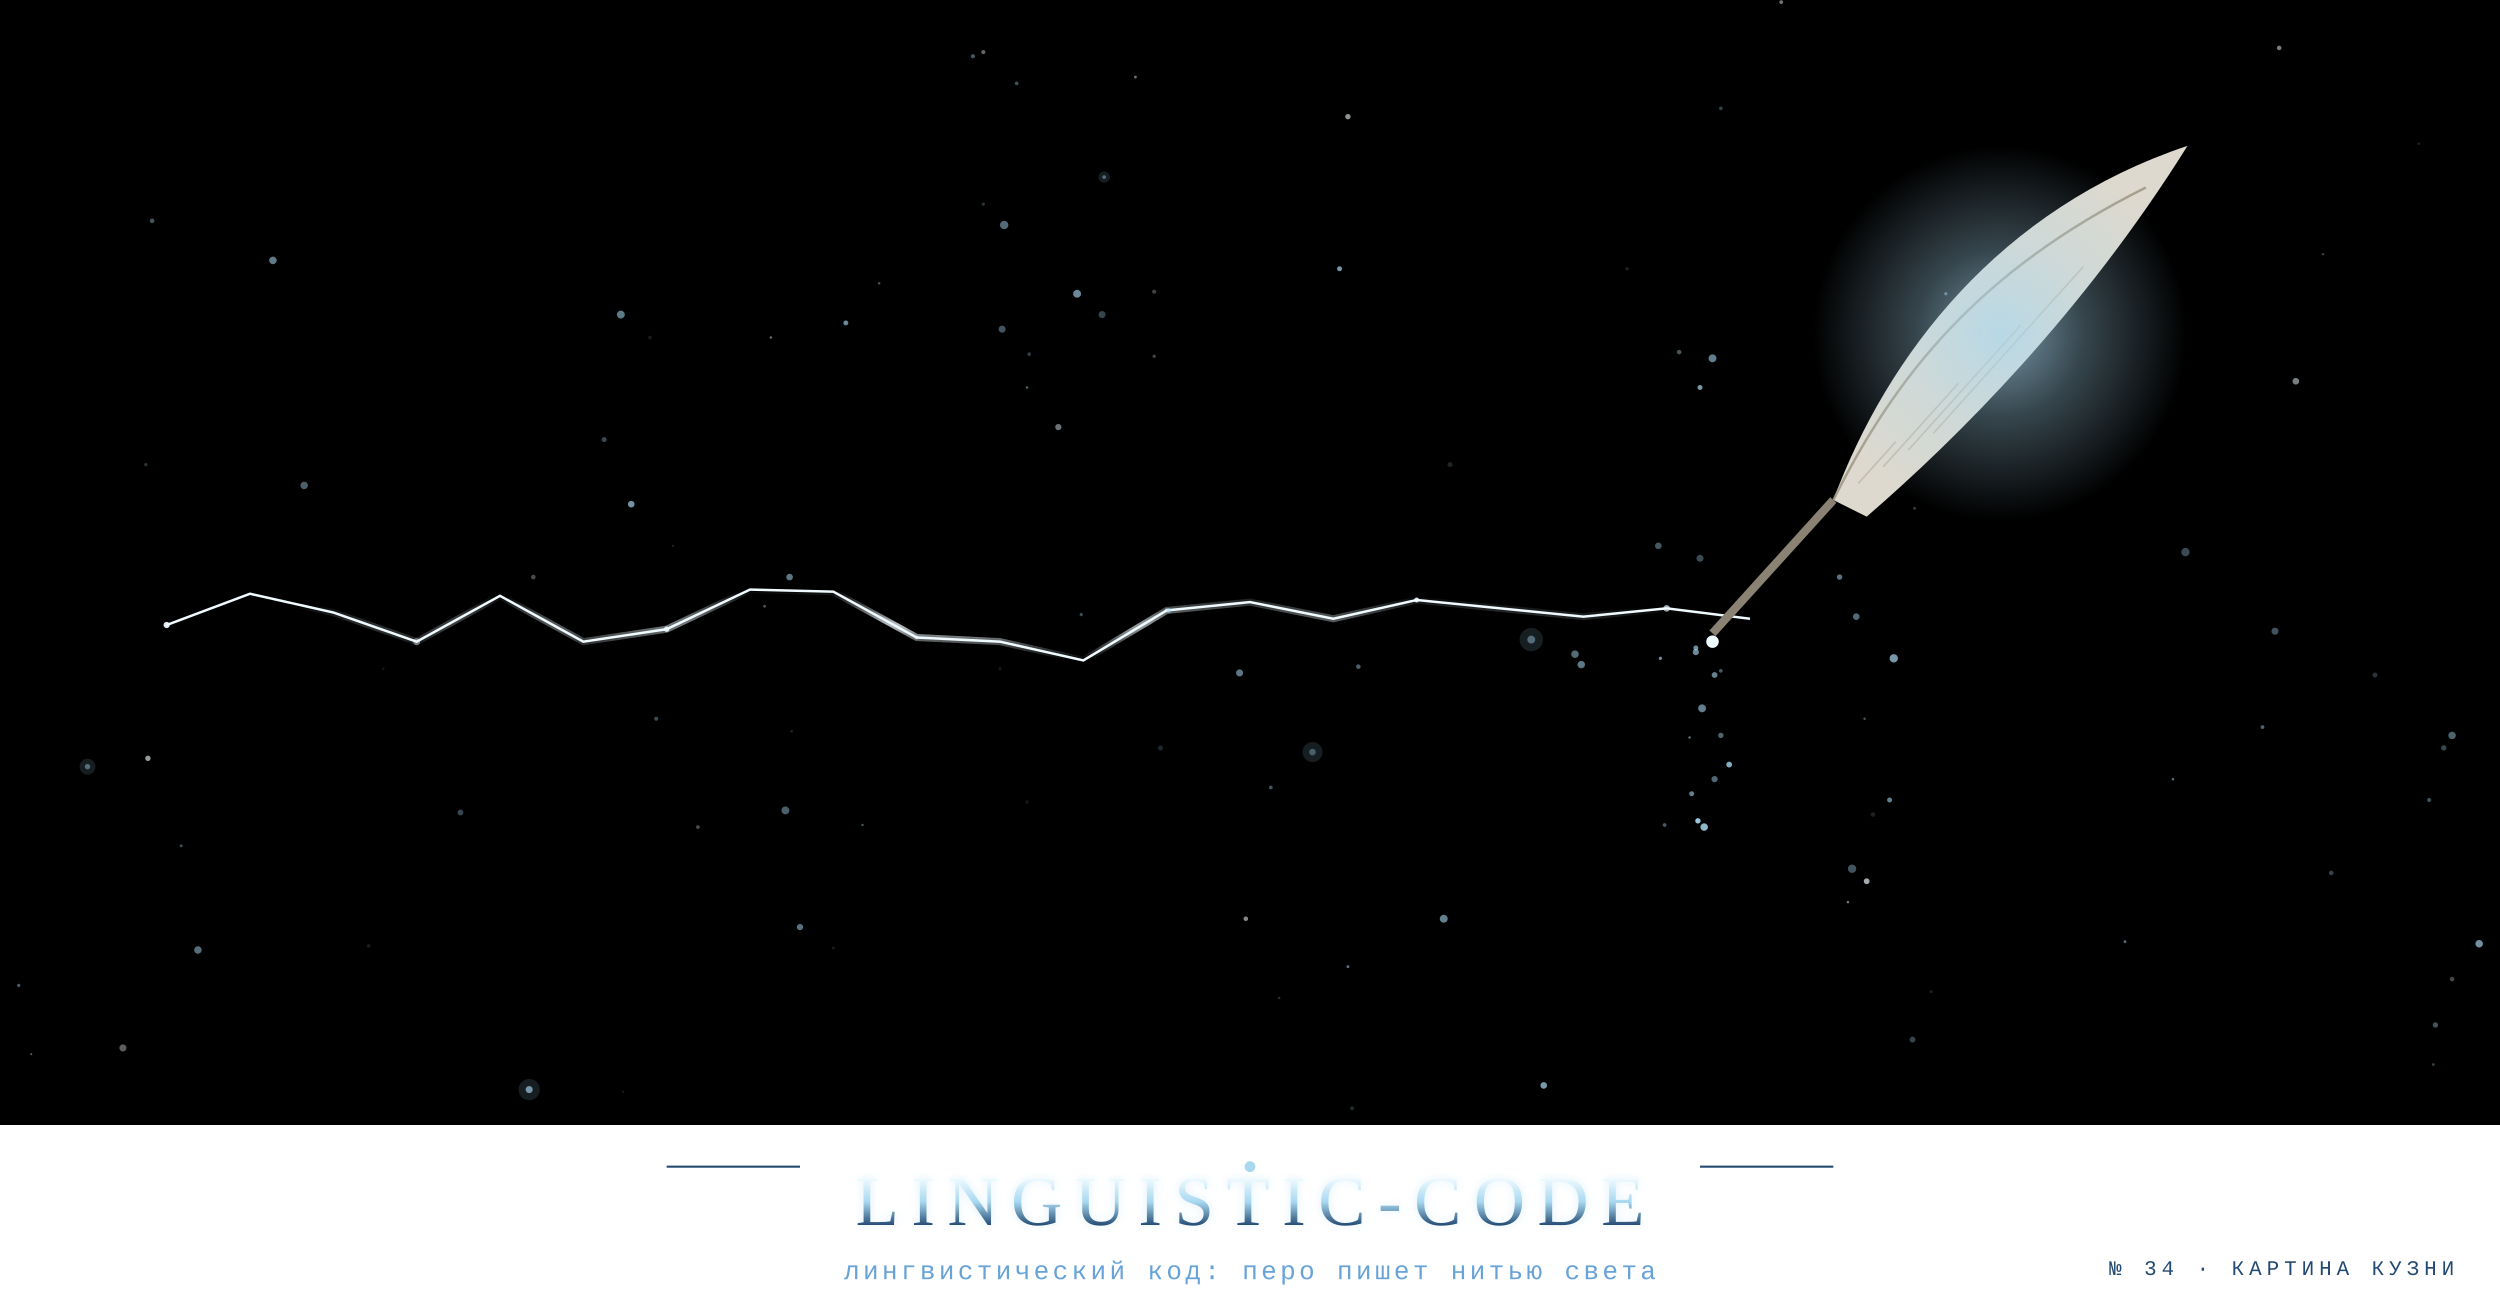
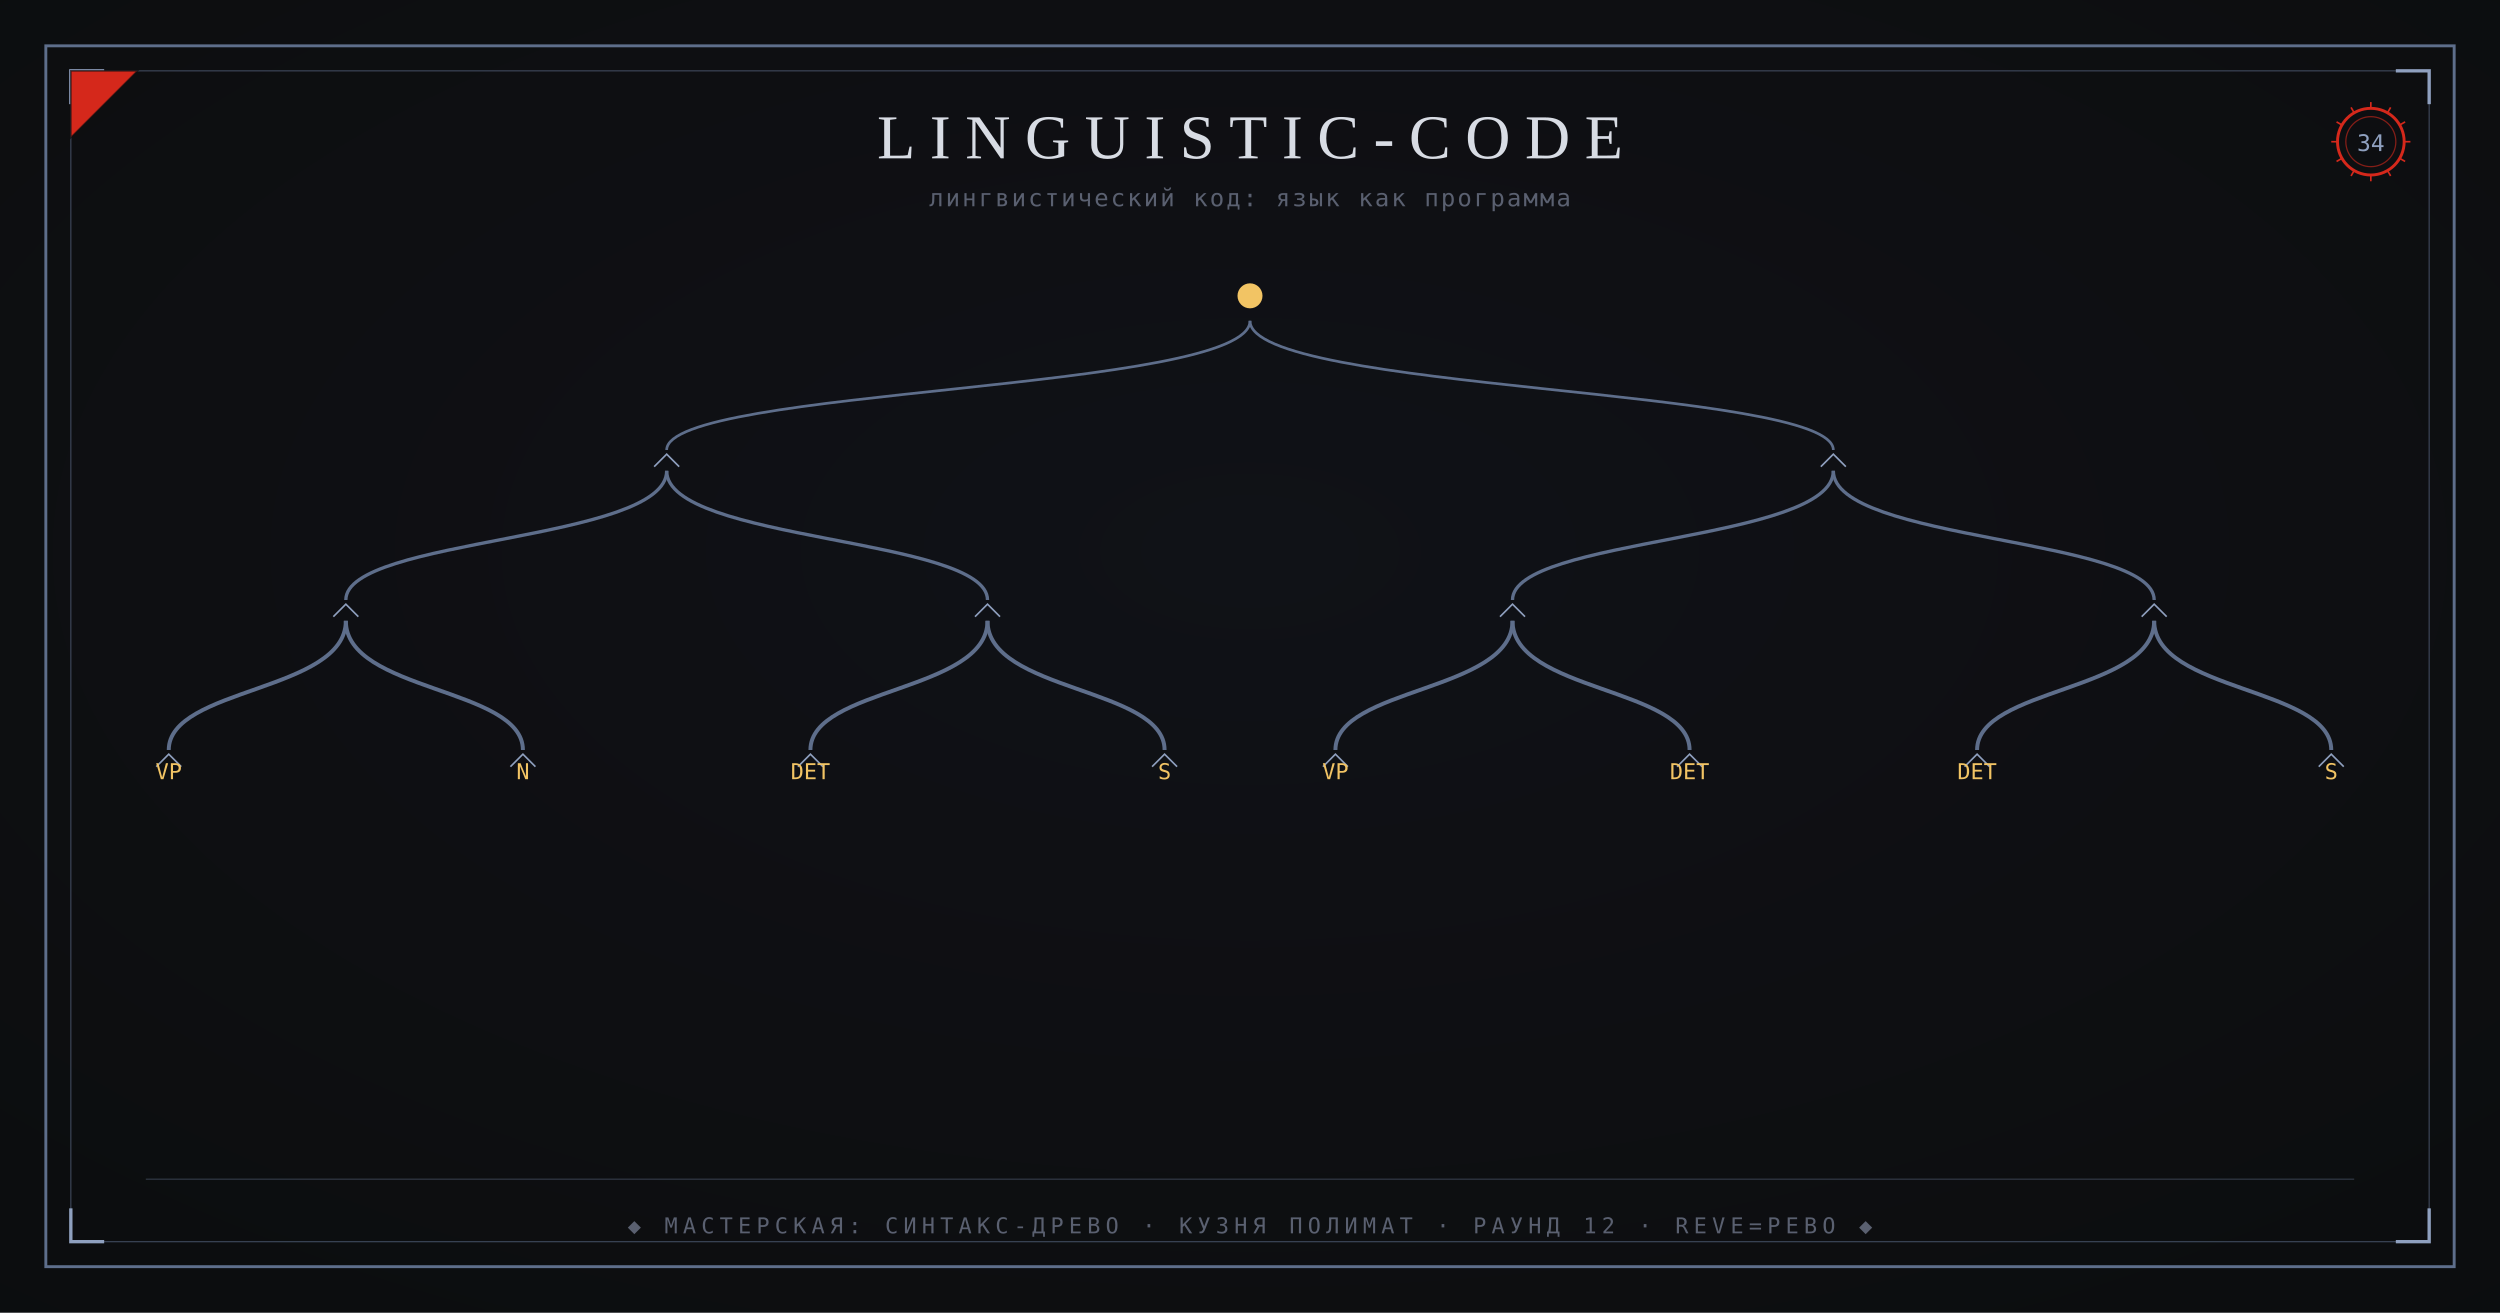
- <svg xmlns="http://www.w3.org/2000/svg" viewBox="0 0 1200 630" width="1200" height="630" role="img">
-   <defs>
-     <linearGradient id="bg" x1="0" y1="0" x2="0" y2="1">
-       <stop offset="0" stop-color="#030202" />
-       <stop offset=".55" stop-color="#0A0705" />
-       <stop offset="1" stop-color="#060403" />
-     </linearGradient>
-     <radialGradient id="vig" cx=".5" cy=".46" r=".75">
-       <stop offset=".55" stop-color="#000" stop-opacity="0" />
-       <stop offset="1" stop-color="#000" stop-opacity=".82" />
-     </radialGradient>
-   </defs>
-   <rect width="1200" height="540" fill="url(#bg)" />
-   <defs>
-     <filter id="neb" x="-20%" y="-20%" width="140%" height="140%">
-       <feTurbulence type="fractalNoise" baseFrequency="0.003 0.012" numOctaves="4" seed="141" result="n" />
-       <feColorMatrix in="n" type="matrix" values="0 0 0 0 0.659  0 0 0 0 0.847  0 0 0 0 0.941  0 0 0 0.63 -0.35" />
-       <feGaussianBlur stdDeviation="2" />
-     </filter>
-     <filter id="neb2" x="-20%" y="-20%" width="140%" height="140%">
-       <feTurbulence type="fractalNoise" baseFrequency="0.007 0.004" numOctaves="3" seed="148" result="n" />
-       <feColorMatrix in="n" type="matrix" values="0 0 0 0 0.788  0 0 0 0 0.659  0 0 0 0 0.361  0 0 0 0.42 -0.49" />
-       <feGaussianBlur stdDeviation="1.6" />
-     </filter>
-     <radialGradient id="ln">
-       <stop offset="0" stop-color="#F0FBFF" stop-opacity="0.9" />
-       <stop offset=".45" stop-color="#F0FBFF" stop-opacity="0.41" />
-       <stop offset="1" stop-color="#F0FBFF" stop-opacity="0" />
-     </radialGradient>
-     <radialGradient id="gl">
-       <stop offset="0" stop-color="#A8D8F0" stop-opacity="0.7" />
-       <stop offset=".45" stop-color="#A8D8F0" stop-opacity="0.32" />
-       <stop offset="1" stop-color="#A8D8F0" stop-opacity="0" />
-     </radialGradient>
-   </defs>
-   <rect width="1200" height="540" opacity="2.75" />
-   <path d="M80 300 L120 285 L160 294 L200 308 L240 286 L280 308 L320 302 L360 283 L400 284 L440 306 L480 308 L520 317 L560 293 L600 289 L640 297 L680 288 L720 292 L760 296 L800 292 L840 297" stroke="url(#ln)" stroke-width="3.4" fill="none" opacity=".9" />
-   <path d="M80 300 L120 285 L160 294 L200 308 L240 286 L280 308 L320 302 L360 283 L400 284 L440 306 L480 308 L520 317 L560 293 L600 289 L640 297 L680 288 L720 292 L760 296 L800 292 L840 297" stroke="#F0FBFF" stroke-width="1.2" fill="none" />
-   <circle cx="80" cy="300" r="1.5" fill="#F0FBFF" opacity="0.94" />
-   <circle cx="200" cy="308" r="1.7" fill="#F0FBFF" opacity="0.44" />
-   <circle cx="320" cy="302" r="1.3" fill="#F0FBFF" opacity="0.88" />
-   <circle cx="440" cy="306" r="0.9" fill="#F0FBFF" opacity="0.56" />
-   <circle cx="560" cy="293" r="0.9" fill="#F0FBFF" opacity="0.77" />
-   <circle cx="680" cy="288" r="1.2" fill="#F0FBFF" opacity="0.87" />
-   <circle cx="800" cy="292" r="1.6" fill="#F0FBFF" opacity="0.66" />
-   <path d="M880 240 C 906 170 960 100 1050 70 C 1000 150 940 210 896 248 Z" fill="#E8E4D8" opacity=".95" />
-   <path d="M880 240 C 910 180 950 130 1030 90" stroke="#9A9280" stroke-width="1.2" fill="none" opacity=".8" />
-   <path d="M880 240 L880 240" stroke="#B8B2A0" stroke-width=".8" opacity=".7" />
-   <path d="M892 232 L910 212" stroke="#B8B2A0" stroke-width=".8" opacity=".7" />
-   <path d="M904 224 L940 184" stroke="#B8B2A0" stroke-width=".8" opacity=".7" />
-   <path d="M916 216 L970 156" stroke="#B8B2A0" stroke-width=".8" opacity=".7" />
-   <path d="M928 208 L1000 128" stroke="#B8B2A0" stroke-width=".8" opacity=".7" />
-   <path d="M880 240 L822 304" stroke="#8A8272" stroke-width="4" />
-   <circle cx="822" cy="308" r="3" fill="#F0FBFF" />
-   <circle cx="960.0" cy="160.0" r="90.0" fill="url(#gl)" />
-   <circle cx="826" cy="353" r="1.3" fill="#A8D8F0" opacity="0.46" />
-   <circle cx="811" cy="354" r="0.6" fill="#A8D8F0" opacity="0.54" />
-   <circle cx="797" cy="316" r="0.8" fill="#A8D8F0" opacity="0.66" />
-   <circle cx="826" cy="322" r="0.9" fill="#A8D8F0" opacity="0.41" />
-   <circle cx="818" cy="397" r="1.8" fill="#A8D8F0" opacity="0.84" />
-   <circle cx="799" cy="396" r="0.9" fill="#A8D8F0" opacity="0.43" />
-   <circle cx="814" cy="313" r="1.5" fill="#A8D8F0" opacity="0.64" />
-   <circle cx="815" cy="394" r="1.3" fill="#A8D8F0" opacity="0.91" />
-   <circle cx="823" cy="374" r="1.5" fill="#A8D8F0" opacity="0.48" />
-   <circle cx="830" cy="367" r="1.4" fill="#A8D8F0" opacity="0.79" />
-   <circle cx="812" cy="381" r="1.2" fill="#A8D8F0" opacity="0.59" />
-   <circle cx="817" cy="340" r="1.9" fill="#A8D8F0" opacity="0.58" />
-   <circle cx="823" cy="324" r="1.4" fill="#A8D8F0" opacity="0.59" />
-   <circle cx="814" cy="311" r="1.2" fill="#A8D8F0" opacity="0.66" />
-   <circle cx="70" cy="223" r="0.8" fill="#A8D8F0" opacity="0.24" />
-   <circle cx="614" cy="479" r="0.6" fill="#F0FBFF" opacity="0.18" />
-   <circle cx="481" cy="158" r="1.7" fill="#A8D8F0" opacity="0.39" />
-   <circle cx="406" cy="155" r="1.2" fill="#A8D8F0" opacity="0.63" />
-   <circle cx="1169" cy="492" r="1.3" fill="#A8D8F0" opacity="0.39" />
-   <circle cx="1086" cy="349" r="0.9" fill="#A8D8F0" opacity="0.48" />
-   <circle cx="554" cy="140" r="1.0" fill="#F0FBFF" opacity="0.26" />
-   <circle cx="735" cy="307" r="5.6" fill="#A8D8F0" opacity=".14" />
-   <circle cx="735" cy="307" r="1.9" fill="#A8D8F0" opacity="0.42" />
-   <circle cx="400" cy="455" r="0.7" fill="#A8D8F0" opacity="0.13" />
-   <circle cx="1119" cy="419" r="1.1" fill="#A8D8F0" opacity="0.31" />
-   <circle cx="598" cy="441" r="1.1" fill="#F0FBFF" opacity="0.54" />
-   <circle cx="1043" cy="374" r="0.6" fill="#A8D8F0" opacity="0.53" />
-   <circle cx="822" cy="172" r="1.9" fill="#A8D8F0" opacity="0.58" />
-   <circle cx="781" cy="129" r="0.8" fill="#A8D8F0" opacity="0.17" />
-   <circle cx="816" cy="186" r="1.2" fill="#A8D8F0" opacity="0.70" />
-   <circle cx="1049" cy="265" r="2.0" fill="#A8D8F0" opacity="0.34" />
-   <circle cx="335" cy="397" r="0.9" fill="#F0FBFF" opacity="0.31" />
-   <circle cx="649" cy="532" r="1.0" fill="#A8D8F0" opacity="0.19" />
-   <circle cx="1166" cy="384" r="1.0" fill="#A8D8F0" opacity="0.37" />
-   <circle cx="545" cy="37" r="0.7" fill="#F0FBFF" opacity="0.44" />
-   <circle cx="1092" cy="303" r="1.7" fill="#A8D8F0" opacity="0.39" />
-   <circle cx="42" cy="368" r="3.8" fill="#A8D8F0" opacity=".14" />
-   <circle cx="42" cy="368" r="1.3" fill="#A8D8F0" opacity="0.43" />
-   <circle cx="472" cy="25" r="1.0" fill="#F0FBFF" opacity="0.41" />
-   <circle cx="221" cy="390" r="1.4" fill="#A8D8F0" opacity="0.33" />
-   <circle cx="59" cy="503" r="1.7" fill="#F0FBFF" opacity="0.38" />
-   <circle cx="493" cy="385" r="0.9" fill="#A8D8F0" opacity="0.10" />
-   <circle cx="472" cy="98" r="0.8" fill="#A8D8F0" opacity="0.24" />
-   <circle cx="891" cy="296" r="1.6" fill="#A8D8F0" opacity="0.49" />
-   <circle cx="855" cy="1" r="0.9" fill="#F0FBFF" opacity="0.47" />
-   <circle cx="647" cy="56" r="1.3" fill="#F0FBFF" opacity="0.58" />
-   <circle cx="1115" cy="122" r="0.6" fill="#A8D8F0" opacity="0.31" />
-   <circle cx="73" cy="106" r="1.1" fill="#A8D8F0" opacity="0.40" />
-   <circle cx="909" cy="316" r="2.0" fill="#A8D8F0" opacity="0.70" />
-   <circle cx="895" cy="345" r="0.6" fill="#A8D8F0" opacity="0.41" />
-   <circle cx="756" cy="314" r="1.8" fill="#A8D8F0" opacity="0.50" />
-   <circle cx="889" cy="417" r="2.0" fill="#A8D8F0" opacity="0.39" />
-   <circle cx="759" cy="319" r="1.8" fill="#A8D8F0" opacity="0.55" />
-   <circle cx="146" cy="233" r="1.8" fill="#A8D8F0" opacity="0.44" />
-   <circle cx="256" cy="277" r="1.1" fill="#F0FBFF" opacity="0.30" />
-   <circle cx="971" cy="157" r="0.5" fill="#A8D8F0" opacity="0.43" />
-   <circle cx="370" cy="162" r="0.6" fill="#F0FBFF" opacity="0.45" />
-   <circle cx="934" cy="141" r="0.8" fill="#A8D8F0" opacity="0.45" />
-   <circle cx="918" cy="499" r="1.4" fill="#A8D8F0" opacity="0.32" />
-   <circle cx="323" cy="262" r="0.5" fill="#F0FBFF" opacity="0.16" />
-   <circle cx="595" cy="323" r="1.7" fill="#A8D8F0" opacity="0.54" />
-   <circle cx="480" cy="321" r="0.8" fill="#A8D8F0" opacity="0.11" />
-   <circle cx="494" cy="170" r="0.9" fill="#A8D8F0" opacity="0.28" />
-   <circle cx="1177" cy="470" r="1.1" fill="#F0FBFF" opacity="0.29" />
-   <circle cx="95" cy="456" r="1.8" fill="#A8D8F0" opacity="0.51" />
-   <circle cx="9" cy="473" r="0.8" fill="#A8D8F0" opacity="0.43" />
-   <circle cx="1140" cy="324" r="1.2" fill="#A8D8F0" opacity="0.24" />
-   <circle cx="557" cy="359" r="1.2" fill="#A8D8F0" opacity="0.18" />
-   <circle cx="643" cy="129" r="1.2" fill="#A8D8F0" opacity="0.69" />
-   <circle cx="927" cy="476" r="0.7" fill="#F0FBFF" opacity="0.13" />
-   <circle cx="290" cy="211" r="1.2" fill="#A8D8F0" opacity="0.34" />
-   <circle cx="806" cy="169" r="1.1" fill="#A8D8F0" opacity="0.40" />
-   <circle cx="1190" cy="453" r="1.8" fill="#A8D8F0" opacity="0.67" />
-   <circle cx="298" cy="151" r="1.9" fill="#A8D8F0" opacity="0.56" />
-   <circle cx="377" cy="389" r="1.9" fill="#A8D8F0" opacity="0.44" />
-   <circle cx="482" cy="108" r="2.0" fill="#A8D8F0" opacity="0.49" />
-   <circle cx="299" cy="524" r="0.5" fill="#F0FBFF" opacity="0.13" />
-   <circle cx="131" cy="125" r="1.8" fill="#A8D8F0" opacity="0.57" />
-   <circle cx="1161" cy="69" r="0.6" fill="#A8D8F0" opacity="0.18" />
-   <circle cx="517" cy="141" r="1.9" fill="#A8D8F0" opacity="0.63" />
-   <circle cx="379" cy="277" r="1.6" fill="#A8D8F0" opacity="0.55" />
-   <circle cx="907" cy="384" r="1.2" fill="#A8D8F0" opacity="0.59" />
-   <circle cx="1168" cy="511" r="0.7" fill="#A8D8F0" opacity="0.29" />
-   <circle cx="488" cy="40" r="0.9" fill="#A8D8F0" opacity="0.37" />
-   <circle cx="796" cy="262" r="1.6" fill="#A8D8F0" opacity="0.41" />
-   <circle cx="696" cy="223" r="1.2" fill="#A8D8F0" opacity="0.17" />
-   <circle cx="630" cy="361" r="4.8" fill="#A8D8F0" opacity=".14" />
-   <circle cx="630" cy="361" r="1.6" fill="#A8D8F0" opacity="0.34" />
-   <circle cx="177" cy="454" r="0.9" fill="#A8D8F0" opacity="0.13" />
-   <circle cx="508" cy="205" r="1.5" fill="#F0FBFF" opacity="0.45" />
-   <circle cx="493" cy="186" r="0.6" fill="#A8D8F0" opacity="0.47" />
-   <circle cx="899" cy="391" r="1.1" fill="#F0FBFF" opacity="0.13" />
-   <circle cx="887" cy="433" r="0.6" fill="#F0FBFF" opacity="0.49" />
-   <circle cx="647" cy="464" r="0.7" fill="#A8D8F0" opacity="0.54" />
-   <circle cx="826" cy="52" r="0.9" fill="#A8D8F0" opacity="0.29" />
-   <circle cx="741" cy="521" r="1.6" fill="#A8D8F0" opacity="0.70" />
-   <circle cx="816" cy="268" r="1.7" fill="#A8D8F0" opacity="0.34" />
-   <circle cx="422" cy="136" r="0.6" fill="#A8D8F0" opacity="0.40" />
-   <circle cx="1177" cy="353" r="1.8" fill="#A8D8F0" opacity="0.46" />
-   <circle cx="380" cy="351" r="0.6" fill="#A8D8F0" opacity="0.19" />
-   <circle cx="896" cy="423" r="1.4" fill="#F0FBFF" opacity="0.68" />
-   <circle cx="71" cy="364" r="1.3" fill="#F0FBFF" opacity="0.62" />
-   <circle cx="1020" cy="452" r="0.7" fill="#A8D8F0" opacity="0.50" />
-   <circle cx="1173" cy="359" r="1.3" fill="#A8D8F0" opacity="0.33" />
-   <circle cx="414" cy="396" r="0.6" fill="#A8D8F0" opacity="0.40" />
-   <circle cx="87" cy="406" r="0.7" fill="#A8D8F0" opacity="0.38" />
-   <circle cx="1102" cy="183" r="1.6" fill="#F0FBFF" opacity="0.50" />
-   <circle cx="312" cy="162" r="0.9" fill="#A8D8F0" opacity="0.13" />
-   <circle cx="529" cy="151" r="1.7" fill="#A8D8F0" opacity="0.32" />
-   <circle cx="919" cy="244" r="0.7" fill="#A8D8F0" opacity="0.28" />
-   <circle cx="652" cy="320" r="1.1" fill="#A8D8F0" opacity="0.44" />
-   <circle cx="554" cy="171" r="0.8" fill="#F0FBFF" opacity="0.28" />
-   <circle cx="303" cy="242" r="1.6" fill="#A8D8F0" opacity="0.68" />
-   <circle cx="883" cy="277" r="1.3" fill="#A8D8F0" opacity="0.53" />
-   <circle cx="530" cy="85" r="2.7" fill="#A8D8F0" opacity=".14" />
-   <circle cx="530" cy="85" r="0.9" fill="#A8D8F0" opacity="0.43" />
-   <circle cx="519" cy="295" r="0.8" fill="#A8D8F0" opacity="0.36" />
-   <circle cx="367" cy="291" r="0.7" fill="#F0FBFF" opacity="0.33" />
-   <circle cx="693" cy="441" r="1.9" fill="#A8D8F0" opacity="0.59" />
-   <circle cx="15" cy="506" r="0.5" fill="#A8D8F0" opacity="0.46" />
-   <circle cx="561" cy="293" r="1.2" fill="#A8D8F0" opacity="0.57" />
-   <circle cx="384" cy="445" r="1.5" fill="#A8D8F0" opacity="0.53" />
-   <circle cx="184" cy="321" r="0.6" fill="#A8D8F0" opacity="0.11" />
-   <circle cx="254" cy="523" r="5.1" fill="#A8D8F0" opacity=".14" />
-   <circle cx="254" cy="523" r="1.7" fill="#A8D8F0" opacity="0.65" />
-   <circle cx="315" cy="345" r="1.0" fill="#A8D8F0" opacity="0.35" />
-   <circle cx="610" cy="378" r="0.9" fill="#A8D8F0" opacity="0.40" />
-   <circle cx="1094" cy="23" r="1.1" fill="#F0FBFF" opacity="0.49" />
-   <circle cx="467" cy="27" r="1.0" fill="#A8D8F0" opacity="0.41" />
-   <linearGradient id="gtxt" x1="0" y1="0" x2="0" y2="1">
-     <stop offset="0" stop-color="#F0FBFF" />
-     <stop offset=".5" stop-color="#A8D8F0" />
-     <stop offset="1" stop-color="#234A73" />
-   </linearGradient>
-   <filter id="soft">
-     <feGaussianBlur stdDeviation="2.2" />
-   </filter>
-   <line x1="320" y1="560" x2="384" y2="560" stroke="#234A73" stroke-width="1" />
-   <circle cx="600" cy="560" r="2.6" fill="#A8D8F0" />
-   <line x1="816" y1="560" x2="880" y2="560" stroke="#234A73" stroke-width="1" />
-   <text x="600.0" y="588" text-anchor="middle" font-family="Georgia,'Times New Roman',serif" font-size="34" letter-spacing="6" fill="#A8D8F0" opacity=".38" filter="url(#soft)">LINGUISTIC-CODE</text>
-   <text x="600.0" y="588" text-anchor="middle" font-family="Georgia,'Times New Roman',serif" font-size="34" letter-spacing="6" fill="url(#gtxt)">LINGUISTIC-CODE</text>
-   <text x="600.0" y="614" text-anchor="middle" font-family="ui-monospace,'Cascadia Mono',Consolas,'Courier New',monospace" font-size="12.5" letter-spacing="1.6" fill="#5B9BD5" opacity=".92">лингвистический код: перо пишет нитью света</text>
-   <text x="1178" y="612" text-anchor="end" font-family="ui-monospace,'Cascadia Mono',Consolas,'Courier New',monospace" font-size="10" letter-spacing="2.4" fill="#234A73">№ 34 · КАРТИНА КУЗНИ</text>
+ <svg xmlns="http://www.w3.org/2000/svg" viewBox="0 0 1200 630" width="1200" height="630">
+   <rect width="1200" height="630" fill="#0A0B0D" />
+   <radialGradient id="vig34" cx="0.5" cy="0.42" r="0.95">
+     <stop offset="0" stop-color="#111318" />
+     <stop offset="1" stop-color="#0A0B0D" />
+   </radialGradient>
+   <rect width="1200" height="630" fill="url(#vig34)" opacity="0.9" />
+   <rect x="22" y="22" width="1156" height="586" fill="none" stroke="#5E6E8B" stroke-width="1.4" />
+   <rect x="34" y="34" width="1132" height="562" fill="none" stroke="#5E6E8B" stroke-width="0.6" opacity="0.55" />
+   <path d="M 34 50 L 34 34 L 50 34" fill="none" stroke="#8FA0BF" stroke-width="1.6" />
+   <path d="M 1166 50 L 1166 34 L 1150 34" fill="none" stroke="#8FA0BF" stroke-width="1.6" />
+   <path d="M 34 580 L 34 596 L 50 596" fill="none" stroke="#8FA0BF" stroke-width="1.6" />
+   <path d="M 1166 580 L 1166 596 L 1150 596" fill="none" stroke="#8FA0BF" stroke-width="1.6" />
+   <path d="M 34 66 L 34 34 L 66 34 Z" fill="#D5281B" />
+   <path d="M 34 66 L 34 34 L 66 34 Z" fill="none" stroke="#0A0B0D" stroke-width="0.8" opacity="0.65" />
+   <text x="600.0" y="76" text-anchor="middle" font-family="Georgia, 'Times New Roman', serif" font-size="30" fill="#D8DCE4" letter-spacing="7">LINGUISTIC-CODE</text>
+   <text x="600.0" y="99" text-anchor="middle" font-family="'Cascadia Mono', ui-monospace, Consolas, monospace" font-size="11.5" fill="#5A6070" letter-spacing="1">лингвистический код: язык как программа</text>
+   <g transform="translate(1138,68)">
+     <circle r="16" fill="none" stroke="#D5281B" stroke-width="1.4" />
+     <circle r="12" fill="none" stroke="#D5281B" stroke-width="0.6" opacity="0.6" />
+     <text y="4.5" text-anchor="middle" font-family="'Cascadia Mono', ui-monospace, Consolas, monospace" font-size="11" fill="#8FA0BF">34</text>
+     <g stroke="#D5281B" stroke-width="0.8">
+       <line x1="0" y1="-19" x2="0" y2="-16" transform="rotate(0)" />
+       <line x1="0" y1="-19" x2="0" y2="-16" transform="rotate(30)" />
+       <line x1="0" y1="-19" x2="0" y2="-16" transform="rotate(60)" />
+       <line x1="0" y1="-19" x2="0" y2="-16" transform="rotate(90)" />
+       <line x1="0" y1="-19" x2="0" y2="-16" transform="rotate(120)" />
+       <line x1="0" y1="-19" x2="0" y2="-16" transform="rotate(150)" />
+       <line x1="0" y1="-19" x2="0" y2="-16" transform="rotate(180)" />
+       <line x1="0" y1="-19" x2="0" y2="-16" transform="rotate(210)" />
+       <line x1="0" y1="-19" x2="0" y2="-16" transform="rotate(240)" />
+       <line x1="0" y1="-19" x2="0" y2="-16" transform="rotate(270)" />
+       <line x1="0" y1="-19" x2="0" y2="-16" transform="rotate(300)" />
+       <line x1="0" y1="-19" x2="0" y2="-16" transform="rotate(330)" />
+     </g>
+   </g>
+   <line x1="70" y1="566" x2="1130" y2="566" stroke="#5E6E8B" stroke-width="0.5" opacity="0.5" />
+   <text x="600.0" y="592" text-anchor="middle" font-family="'Cascadia Mono', ui-monospace, Consolas, monospace" font-size="10.5" fill="#5A6070" letter-spacing="2.5">◆ МАСТЕРСКАЯ: СИНТАКС-ДРЕВО · КУЗНЯ ПОЛИМАТ · РАУНД 12 · REVE=РЕВО ◆</text>
+   <clipPath id="clip34">
+     <rect x="70" y="118" width="1060" height="404" />
+   </clipPath>
+   <g clip-path="url(#clip34)">
+     <path d="M 600 154 C 600 188 320 186 320 216" fill="none" stroke="#5E6E8B" stroke-width="1.3" />
+     <path d="M 314 224 L 320 218 L 326 224" fill="none" stroke="#8FA0BF" stroke-width="0.8" />
+     <path d="M 320 226 C 320 260 166 258 166 288" fill="none" stroke="#5E6E8B" stroke-width="1.6" />
+     <path d="M 160 296 L 166 290 L 172 296" fill="none" stroke="#8FA0BF" stroke-width="0.8" />
+     <path d="M 166 298 C 166 332 81 330 81 360" fill="none" stroke="#5E6E8B" stroke-width="1.9" />
+     <path d="M 75 368 L 81 362 L 87 368" fill="none" stroke="#8FA0BF" stroke-width="0.8" />
+     <text x="81" y="374" text-anchor="middle" font-family="'Cascadia Mono', ui-monospace, Consolas, monospace" font-size="10.5" fill="#F2C464">VP</text>
+     <path d="M 166 298 C 166 332 251 330 251 360" fill="none" stroke="#5E6E8B" stroke-width="1.9" />
+     <path d="M 245 368 L 251 362 L 257 368" fill="none" stroke="#8FA0BF" stroke-width="0.8" />
+     <text x="251" y="374" text-anchor="middle" font-family="'Cascadia Mono', ui-monospace, Consolas, monospace" font-size="10.5" fill="#F2C464">N</text>
+     <path d="M 320 226 C 320 260 474 258 474 288" fill="none" stroke="#5E6E8B" stroke-width="1.6" />
+     <path d="M 468 296 L 474 290 L 480 296" fill="none" stroke="#8FA0BF" stroke-width="0.8" />
+     <path d="M 474 298 C 474 332 389 330 389 360" fill="none" stroke="#5E6E8B" stroke-width="1.9" />
+     <path d="M 383 368 L 389 362 L 395 368" fill="none" stroke="#8FA0BF" stroke-width="0.8" />
+     <text x="389" y="374" text-anchor="middle" font-family="'Cascadia Mono', ui-monospace, Consolas, monospace" font-size="10.5" fill="#F2C464">DET</text>
+     <path d="M 474 298 C 474 332 559 330 559 360" fill="none" stroke="#5E6E8B" stroke-width="1.9" />
+     <path d="M 553 368 L 559 362 L 565 368" fill="none" stroke="#8FA0BF" stroke-width="0.8" />
+     <text x="559" y="374" text-anchor="middle" font-family="'Cascadia Mono', ui-monospace, Consolas, monospace" font-size="10.5" fill="#F2C464">S</text>
+     <path d="M 600 154 C 600 188 880 186 880 216" fill="none" stroke="#5E6E8B" stroke-width="1.3" />
+     <path d="M 874 224 L 880 218 L 886 224" fill="none" stroke="#8FA0BF" stroke-width="0.8" />
+     <path d="M 880 226 C 880 260 726 258 726 288" fill="none" stroke="#5E6E8B" stroke-width="1.6" />
+     <path d="M 720 296 L 726 290 L 732 296" fill="none" stroke="#8FA0BF" stroke-width="0.8" />
+     <path d="M 726 298 C 726 332 641 330 641 360" fill="none" stroke="#5E6E8B" stroke-width="1.9" />
+     <path d="M 635 368 L 641 362 L 647 368" fill="none" stroke="#8FA0BF" stroke-width="0.8" />
+     <text x="641" y="374" text-anchor="middle" font-family="'Cascadia Mono', ui-monospace, Consolas, monospace" font-size="10.5" fill="#F2C464">VP</text>
+     <path d="M 726 298 C 726 332 811 330 811 360" fill="none" stroke="#5E6E8B" stroke-width="1.9" />
+     <path d="M 805 368 L 811 362 L 817 368" fill="none" stroke="#8FA0BF" stroke-width="0.8" />
+     <text x="811" y="374" text-anchor="middle" font-family="'Cascadia Mono', ui-monospace, Consolas, monospace" font-size="10.5" fill="#F2C464">DET</text>
+     <path d="M 880 226 C 880 260 1034 258 1034 288" fill="none" stroke="#5E6E8B" stroke-width="1.6" />
+     <path d="M 1028 296 L 1034 290 L 1040 296" fill="none" stroke="#8FA0BF" stroke-width="0.8" />
+     <path d="M 1034 298 C 1034 332 949 330 949 360" fill="none" stroke="#5E6E8B" stroke-width="1.9" />
+     <path d="M 943 368 L 949 362 L 955 368" fill="none" stroke="#8FA0BF" stroke-width="0.8" />
+     <text x="949" y="374" text-anchor="middle" font-family="'Cascadia Mono', ui-monospace, Consolas, monospace" font-size="10.5" fill="#F2C464">DET</text>
+     <path d="M 1034 298 C 1034 332 1119 330 1119 360" fill="none" stroke="#5E6E8B" stroke-width="1.9" />
+     <path d="M 1113 368 L 1119 362 L 1125 368" fill="none" stroke="#8FA0BF" stroke-width="0.8" />
+     <text x="1119" y="374" text-anchor="middle" font-family="'Cascadia Mono', ui-monospace, Consolas, monospace" font-size="10.5" fill="#F2C464">S</text>
+     <circle cx="600.0" cy="142" r="6" fill="#F2C464" />
+   </g>
</svg>
